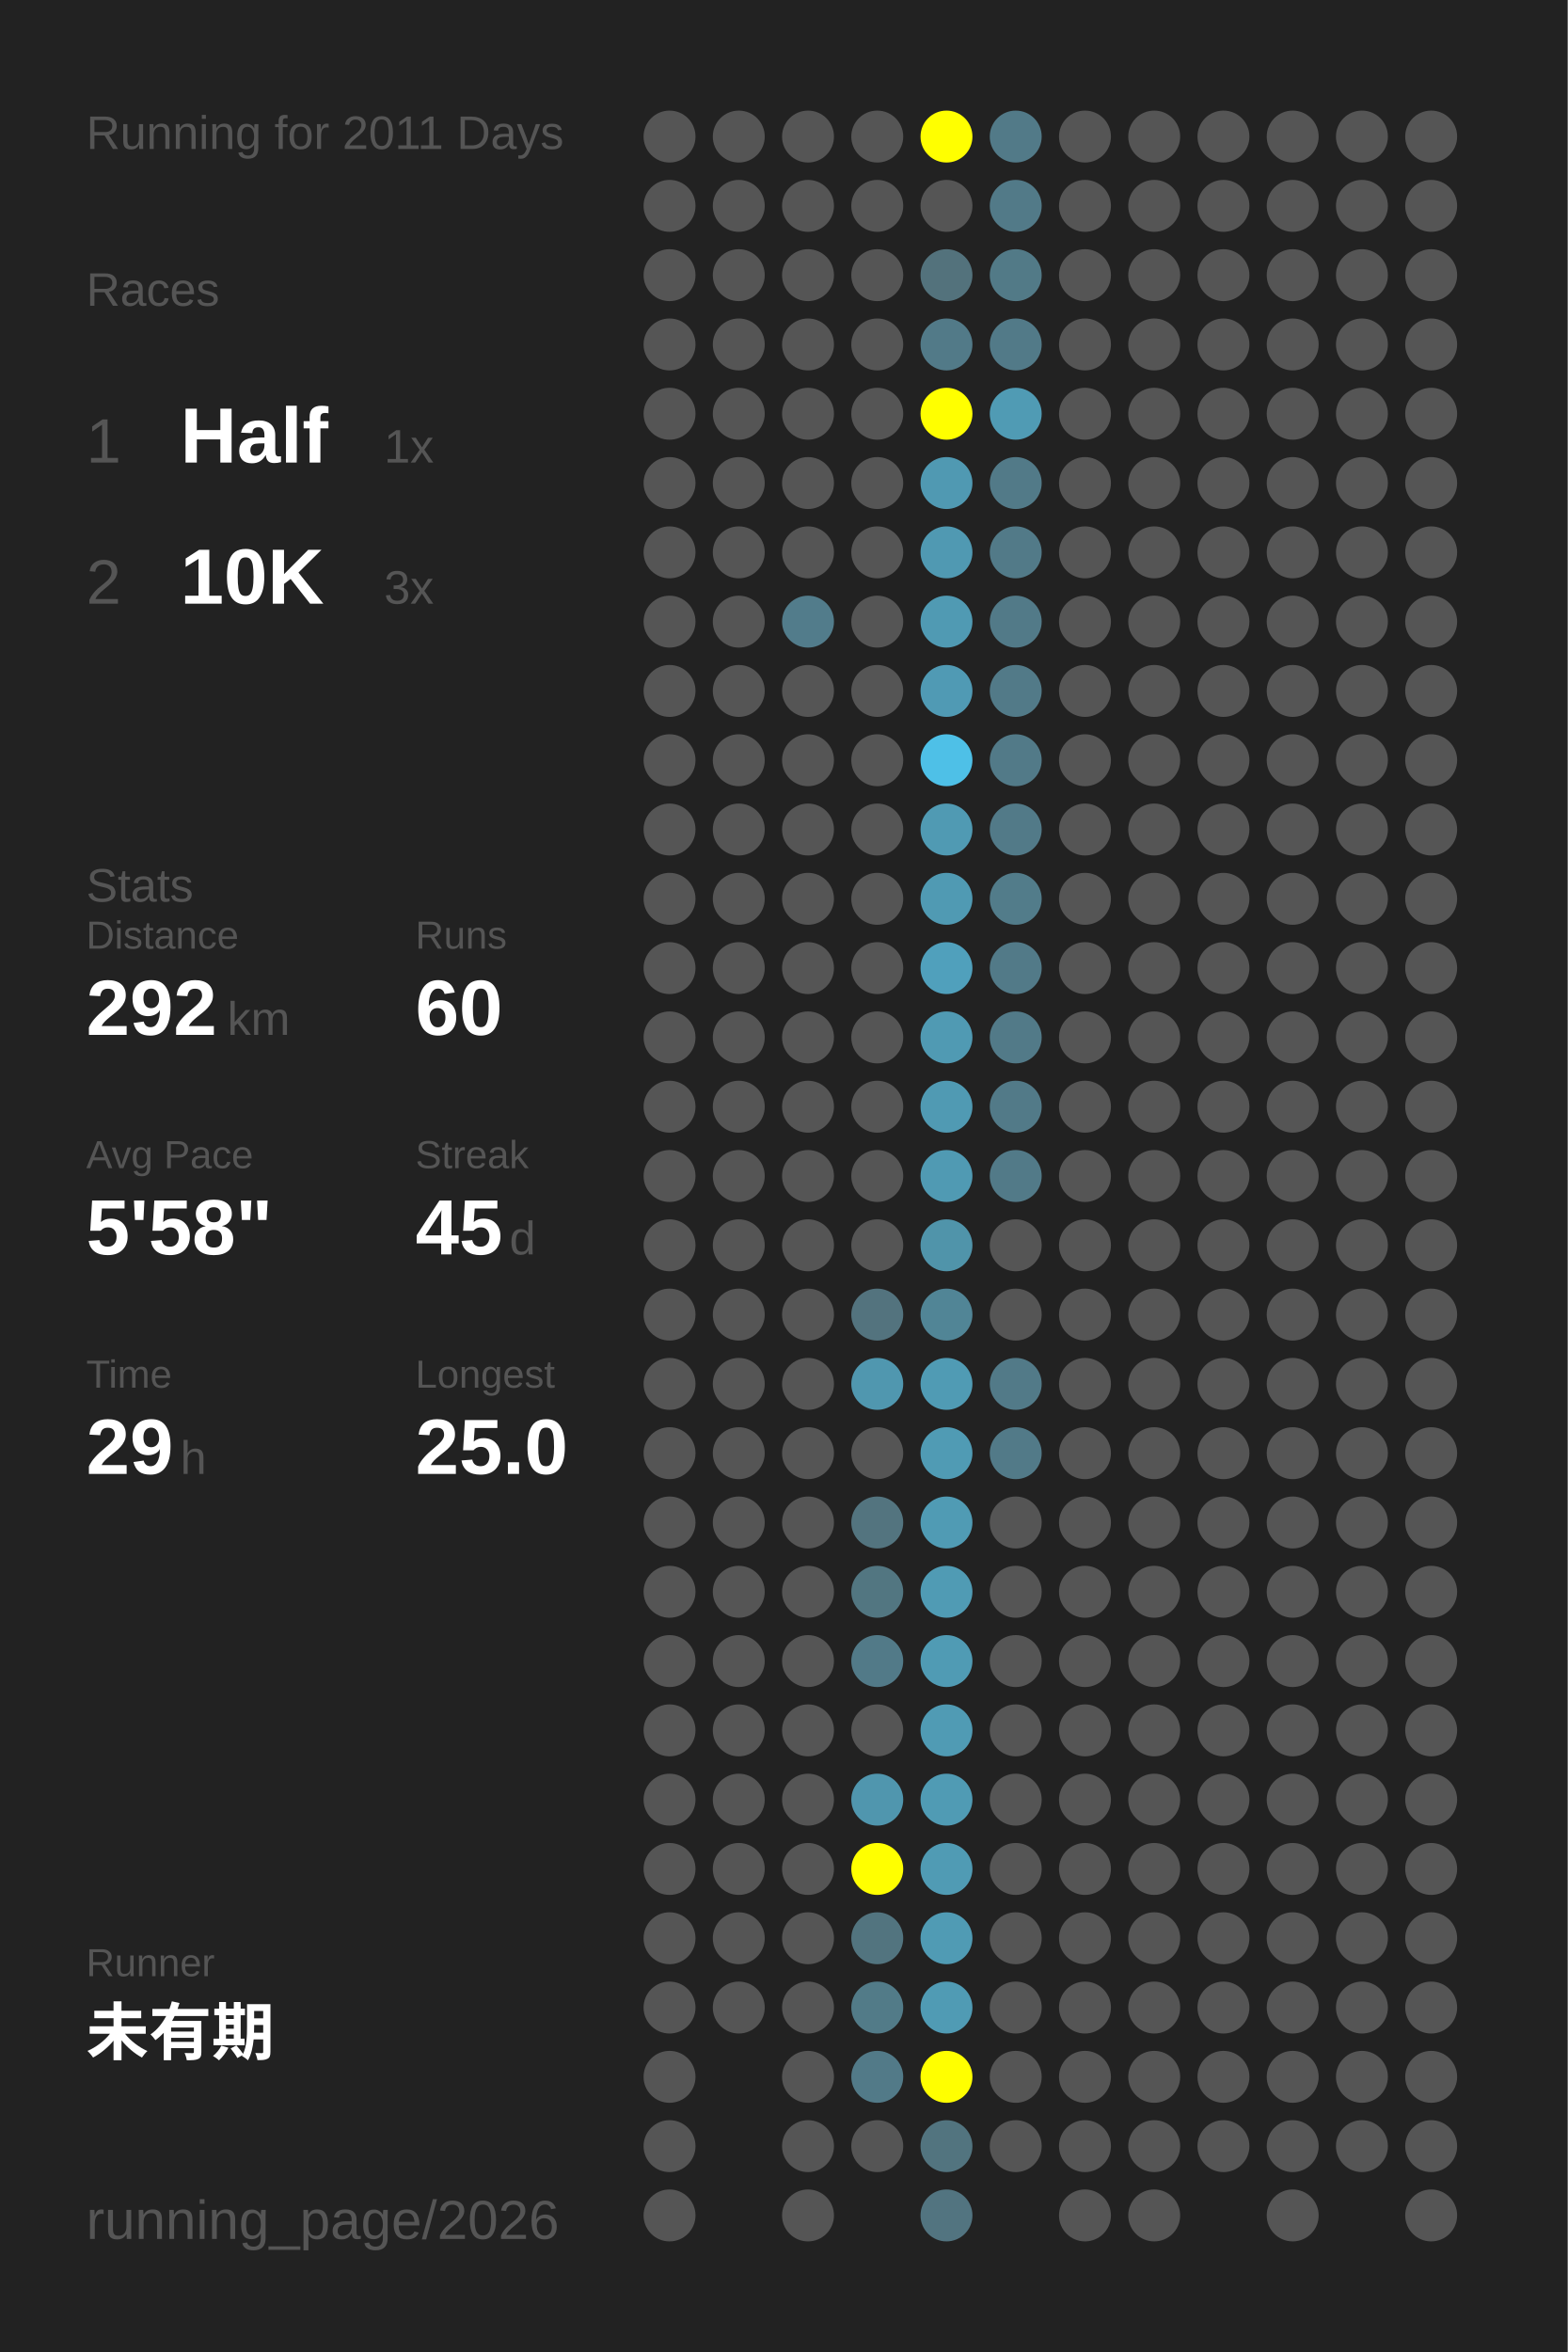
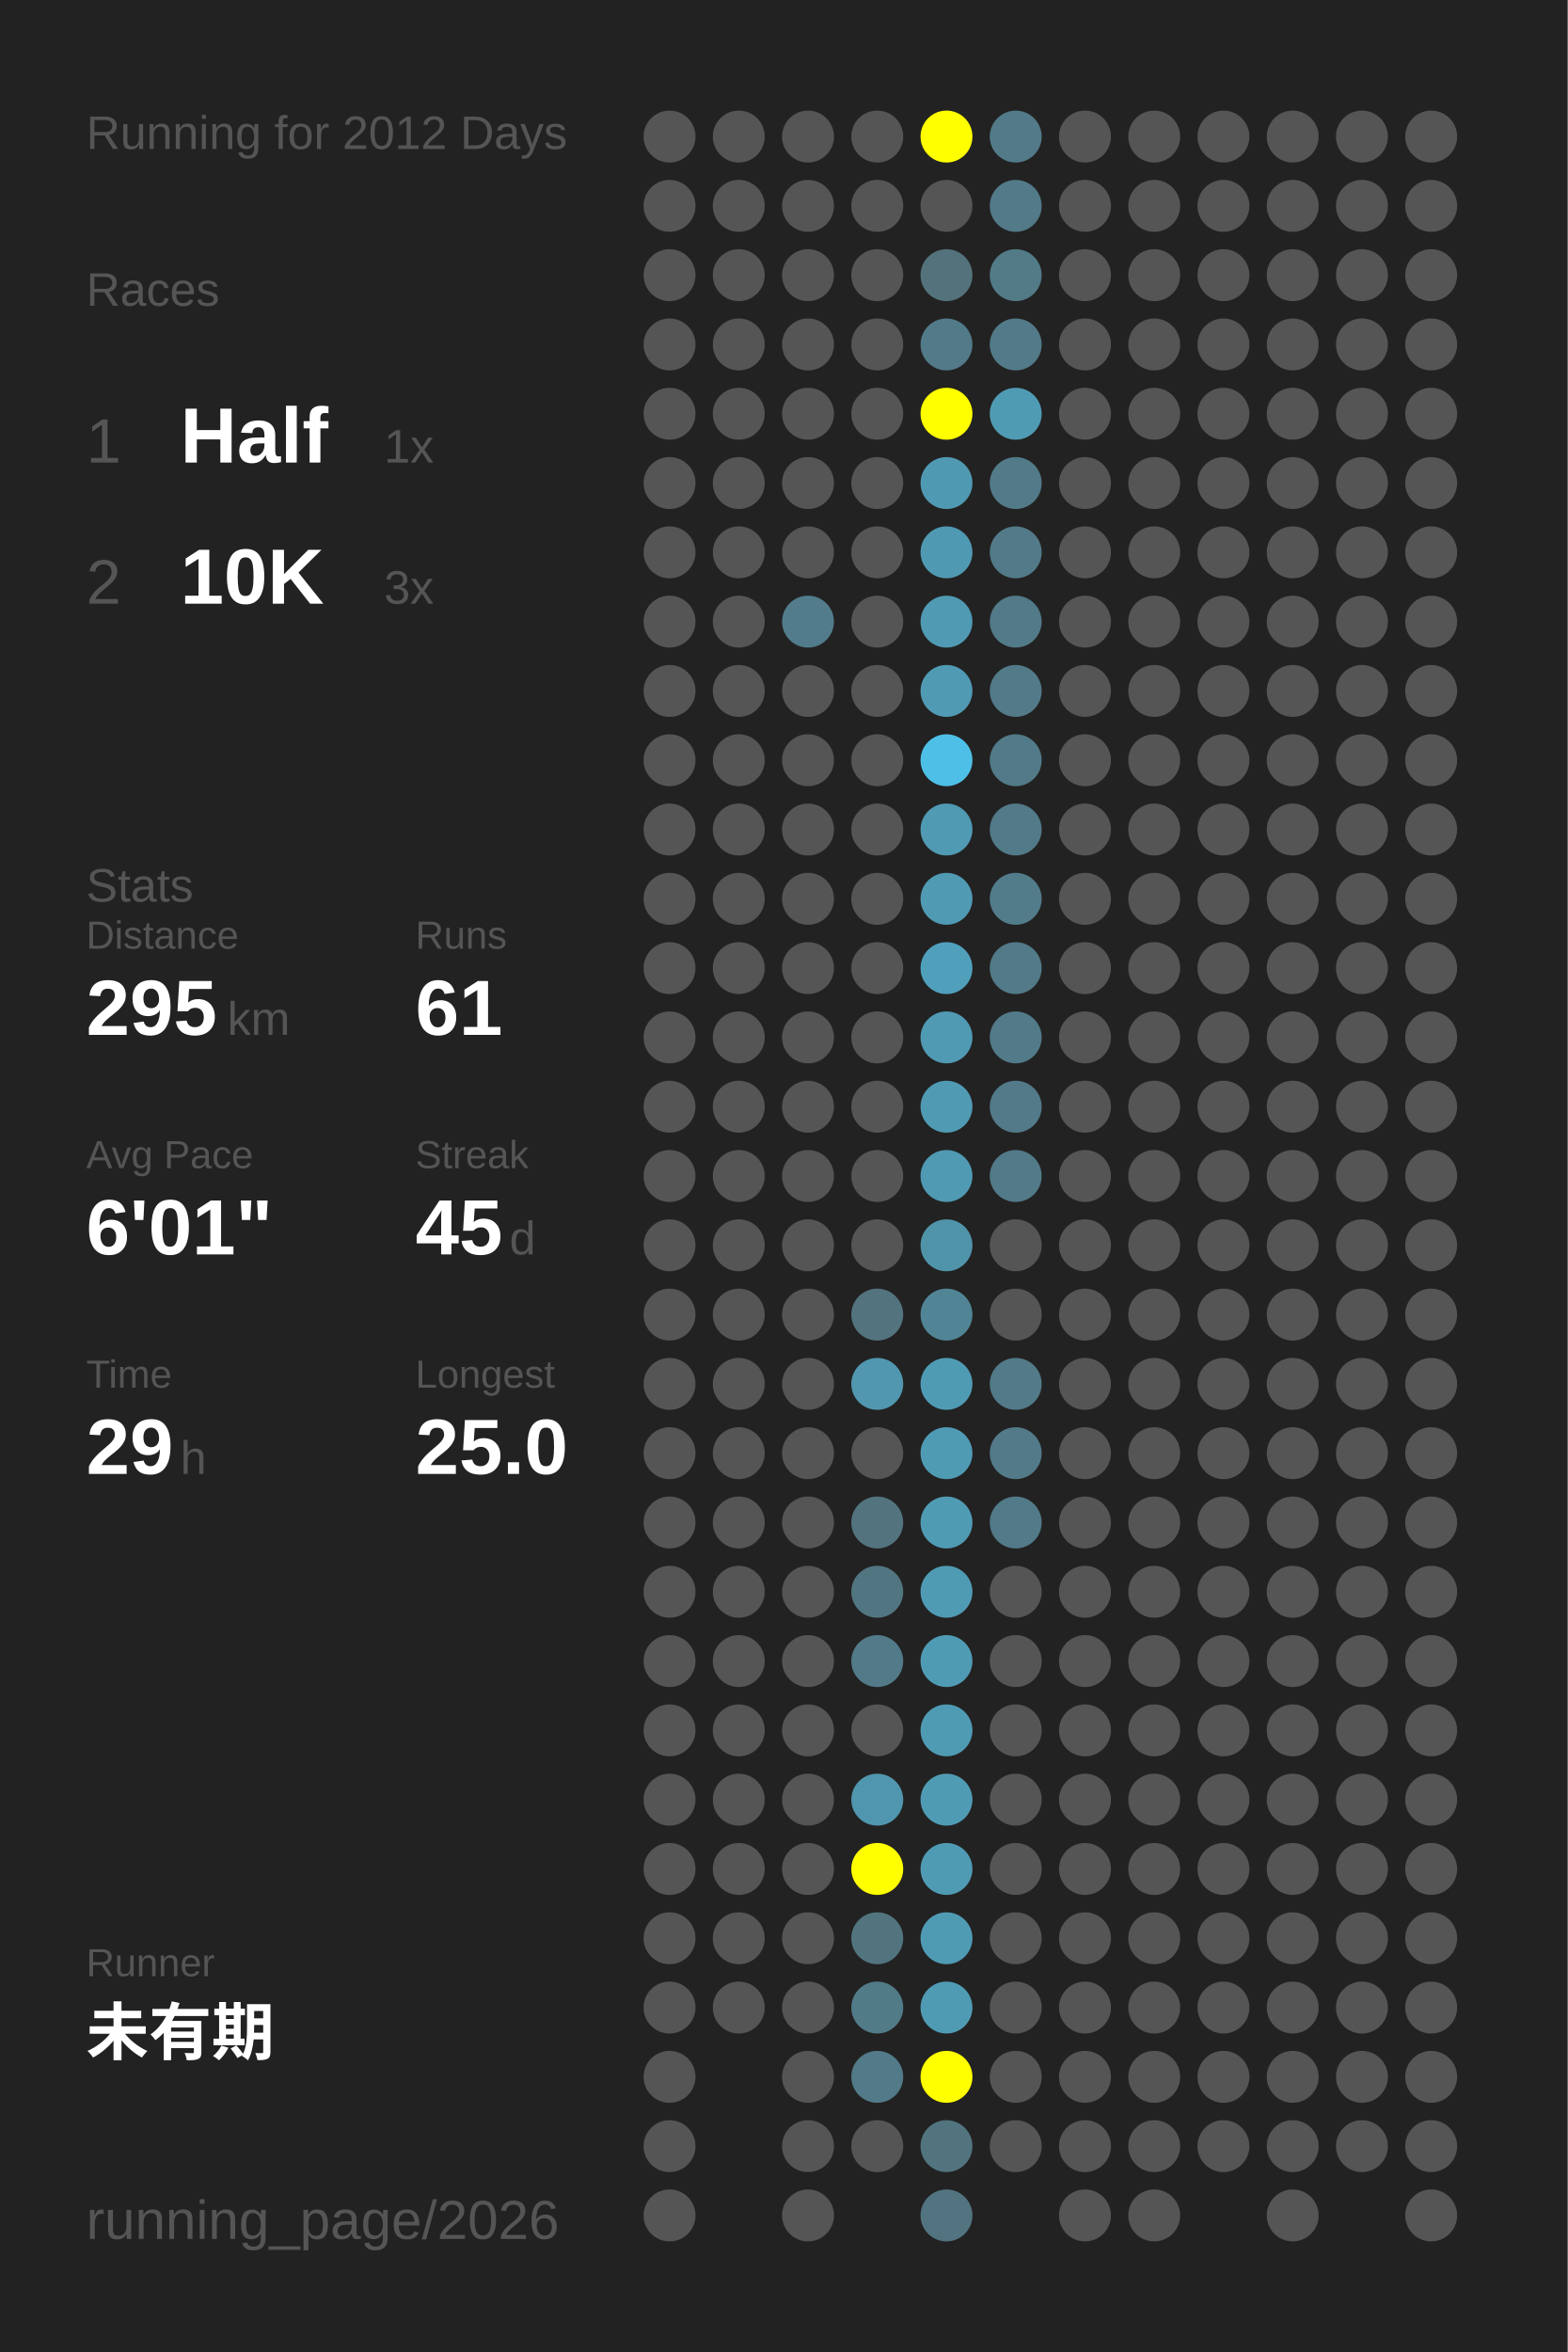
<svg xmlns="http://www.w3.org/2000/svg" baseProfile="full" height="300mm" version="1.1" viewBox="0,0,200,300" width="200mm">
  <defs />
  <rect fill="#222222" height="300" width="200" x="0" y="0" />
-   <text fill="#555555" style="font-size:6px; font-family:Arial;" x="11" y="19">Running for 2011 Days</text>
+   <text fill="#555555" style="font-size:6px; font-family:Arial;" x="11" y="19">Running for 2012 Days</text>
  <text fill="#555555" style="font-size:6px; font-family:Arial;" x="11" y="39">Races</text>
  <text fill="#555555" style="font-size:8px; font-family:Arial;" x="11" y="59">1</text>
  <text fill="#FFFFFF" style="font-size:10px; font-family:Arial; font-weight:bold;" x="23" y="59">Half</text>
  <text fill="#555555" style="font-size:6px; font-family:Arial;" x="49" y="59">1x</text>
  <text fill="#555555" style="font-size:8px; font-family:Arial;" x="11" y="77">2</text>
  <text fill="#FFFFFF" style="font-size:10px; font-family:Arial; font-weight:bold;" x="23" y="77">10K</text>
  <text fill="#555555" style="font-size:6px; font-family:Arial;" x="49" y="77">3x</text>
  <text fill="#555555" style="font-size:6px; font-family:Arial;" x="11" y="115">Stats</text>
  <text fill="#555555" style="font-size:5px; font-family:Arial;" x="11" y="121">Distance</text>
-   <text fill="#FFFFFF" style="font-size:10px; font-family:Arial; font-weight:bold;" x="11" y="132">292</text>
+   <text fill="#FFFFFF" style="font-size:10px; font-family:Arial; font-weight:bold;" x="11" y="132">295</text>
  <text fill="#555555" style="font-size:6px; font-family:Arial;" x="29" y="132">km</text>
  <text fill="#555555" style="font-size:5px; font-family:Arial;" x="53" y="121">Runs</text>
-   <text fill="#FFFFFF" style="font-size:10px; font-family:Arial; font-weight:bold;" x="53" y="132">60</text>
+   <text fill="#FFFFFF" style="font-size:10px; font-family:Arial; font-weight:bold;" x="53" y="132">61</text>
  <text fill="#555555" style="font-size:5px; font-family:Arial;" x="11" y="149">Avg Pace</text>
-   <text fill="#FFFFFF" style="font-size:10px; font-family:Arial; font-weight:bold;" x="11" y="160">5'58"</text>
+   <text fill="#FFFFFF" style="font-size:10px; font-family:Arial; font-weight:bold;" x="11" y="160">6'01"</text>
  <text fill="#555555" style="font-size:5px; font-family:Arial;" x="53" y="149">Streak</text>
  <text fill="#FFFFFF" style="font-size:10px; font-family:Arial; font-weight:bold;" x="53" y="160">45</text>
  <text fill="#555555" style="font-size:6px; font-family:Arial;" x="65" y="160">d</text>
  <text fill="#555555" style="font-size:5px; font-family:Arial;" x="11" y="177">Time</text>
  <text fill="#FFFFFF" style="font-size:10px; font-family:Arial; font-weight:bold;" x="11" y="188">29</text>
  <text fill="#555555" style="font-size:6px; font-family:Arial;" x="23" y="188">h</text>
  <text fill="#555555" style="font-size:5px; font-family:Arial;" x="53" y="177">Longest</text>
  <text fill="#FFFFFF" style="font-size:10px; font-family:Arial; font-weight:bold;" x="53" y="188">25.0</text>
  <text fill="#555555" style="font-size:5px; font-family:Arial;" x="11" y="252.065">Runner</text>
  <text fill="#FFFFFF" style="font-size:8px; font-family:Arial; font-weight:bold;" x="11" y="262.065">未有期</text>
  <text fill="#555555" style="font-size:7px; font-family:Arial;" x="11" y="285.581">running_page/2026</text>
  <circle cx="85.417" cy="17.419" fill="#555555" r="3.312" />
  <circle cx="85.417" cy="26.258" fill="#555555" r="3.312" />
  <circle cx="85.417" cy="35.097" fill="#555555" r="3.312" />
  <circle cx="85.417" cy="43.935" fill="#555555" r="3.312" />
  <circle cx="85.417" cy="52.774" fill="#555555" r="3.312" />
  <circle cx="85.417" cy="61.613" fill="#555555" r="3.312" />
  <circle cx="85.417" cy="70.452" fill="#555555" r="3.312" />
  <circle cx="85.417" cy="79.29" fill="#555555" r="3.312" />
  <circle cx="85.417" cy="88.129" fill="#555555" r="3.312" />
  <circle cx="85.417" cy="96.968" fill="#555555" r="3.312" />
  <circle cx="85.417" cy="105.806" fill="#555555" r="3.312" />
  <circle cx="85.417" cy="114.645" fill="#555555" r="3.312" />
  <circle cx="85.417" cy="123.484" fill="#555555" r="3.312" />
  <circle cx="85.417" cy="132.323" fill="#555555" r="3.312" />
  <circle cx="85.417" cy="141.161" fill="#555555" r="3.312" />
  <circle cx="85.417" cy="150" fill="#555555" r="3.312" />
  <circle cx="85.417" cy="158.839" fill="#555555" r="3.312" />
  <circle cx="85.417" cy="167.677" fill="#555555" r="3.312" />
  <circle cx="85.417" cy="176.516" fill="#555555" r="3.312" />
  <circle cx="85.417" cy="185.355" fill="#555555" r="3.312" />
  <circle cx="85.417" cy="194.194" fill="#555555" r="3.312" />
  <circle cx="85.417" cy="203.032" fill="#555555" r="3.312" />
  <circle cx="85.417" cy="211.871" fill="#555555" r="3.312" />
  <circle cx="85.417" cy="220.71" fill="#555555" r="3.312" />
  <circle cx="85.417" cy="229.548" fill="#555555" r="3.312" />
  <circle cx="85.417" cy="238.387" fill="#555555" r="3.312" />
  <circle cx="85.417" cy="247.226" fill="#555555" r="3.312" />
  <circle cx="85.417" cy="256.065" fill="#555555" r="3.312" />
  <circle cx="85.417" cy="264.903" fill="#555555" r="3.312" />
  <circle cx="85.417" cy="273.742" fill="#555555" r="3.312" />
  <circle cx="85.417" cy="282.581" fill="#555555" r="3.312" />
  <circle cx="94.25" cy="17.419" fill="#555555" r="3.312" />
  <circle cx="94.25" cy="26.258" fill="#555555" r="3.312" />
  <circle cx="94.25" cy="35.097" fill="#555555" r="3.312" />
  <circle cx="94.25" cy="43.935" fill="#555555" r="3.312" />
  <circle cx="94.25" cy="52.774" fill="#555555" r="3.312" />
  <circle cx="94.25" cy="61.613" fill="#555555" r="3.312" />
  <circle cx="94.25" cy="70.452" fill="#555555" r="3.312" />
  <circle cx="94.25" cy="79.29" fill="#555555" r="3.312" />
  <circle cx="94.25" cy="88.129" fill="#555555" r="3.312" />
  <circle cx="94.25" cy="96.968" fill="#555555" r="3.312" />
  <circle cx="94.25" cy="105.806" fill="#555555" r="3.312" />
  <circle cx="94.25" cy="114.645" fill="#555555" r="3.312" />
  <circle cx="94.25" cy="123.484" fill="#555555" r="3.312" />
  <circle cx="94.25" cy="132.323" fill="#555555" r="3.312" />
  <circle cx="94.25" cy="141.161" fill="#555555" r="3.312" />
  <circle cx="94.25" cy="150" fill="#555555" r="3.312" />
  <circle cx="94.25" cy="158.839" fill="#555555" r="3.312" />
  <circle cx="94.25" cy="167.677" fill="#555555" r="3.312" />
  <circle cx="94.25" cy="176.516" fill="#555555" r="3.312" />
  <circle cx="94.25" cy="185.355" fill="#555555" r="3.312" />
  <circle cx="94.25" cy="194.194" fill="#555555" r="3.312" />
  <circle cx="94.25" cy="203.032" fill="#555555" r="3.312" />
  <circle cx="94.25" cy="211.871" fill="#555555" r="3.312" />
  <circle cx="94.25" cy="220.71" fill="#555555" r="3.312" />
  <circle cx="94.25" cy="229.548" fill="#555555" r="3.312" />
  <circle cx="94.25" cy="238.387" fill="#555555" r="3.312" />
  <circle cx="94.25" cy="247.226" fill="#555555" r="3.312" />
  <circle cx="94.25" cy="256.065" fill="#555555" r="3.312" />
  <circle cx="103.083" cy="17.419" fill="#555555" r="3.312" />
  <circle cx="103.083" cy="26.258" fill="#555555" r="3.312" />
  <circle cx="103.083" cy="35.097" fill="#555555" r="3.312" />
  <circle cx="103.083" cy="43.935" fill="#555555" r="3.312" />
  <circle cx="103.083" cy="52.774" fill="#555555" r="3.312" />
  <circle cx="103.083" cy="61.613" fill="#555555" r="3.312" />
  <circle cx="103.083" cy="70.452" fill="#555555" r="3.312" />
  <circle cx="103.083" cy="79.29" fill="#527c8b" r="3.312" />
  <circle cx="103.083" cy="88.129" fill="#555555" r="3.312" />
  <circle cx="103.083" cy="96.968" fill="#555555" r="3.312" />
  <circle cx="103.083" cy="105.806" fill="#555555" r="3.312" />
  <circle cx="103.083" cy="114.645" fill="#555555" r="3.312" />
  <circle cx="103.083" cy="123.484" fill="#555555" r="3.312" />
  <circle cx="103.083" cy="132.323" fill="#555555" r="3.312" />
  <circle cx="103.083" cy="141.161" fill="#555555" r="3.312" />
  <circle cx="103.083" cy="150" fill="#555555" r="3.312" />
  <circle cx="103.083" cy="158.839" fill="#555555" r="3.312" />
  <circle cx="103.083" cy="167.677" fill="#555555" r="3.312" />
  <circle cx="103.083" cy="176.516" fill="#555555" r="3.312" />
  <circle cx="103.083" cy="185.355" fill="#555555" r="3.312" />
  <circle cx="103.083" cy="194.194" fill="#555555" r="3.312" />
  <circle cx="103.083" cy="203.032" fill="#555555" r="3.312" />
  <circle cx="103.083" cy="211.871" fill="#555555" r="3.312" />
  <circle cx="103.083" cy="220.71" fill="#555555" r="3.312" />
  <circle cx="103.083" cy="229.548" fill="#555555" r="3.312" />
  <circle cx="103.083" cy="238.387" fill="#555555" r="3.312" />
  <circle cx="103.083" cy="247.226" fill="#555555" r="3.312" />
  <circle cx="103.083" cy="256.065" fill="#555555" r="3.312" />
  <circle cx="103.083" cy="264.903" fill="#555555" r="3.312" />
  <circle cx="103.083" cy="273.742" fill="#555555" r="3.312" />
  <circle cx="103.083" cy="282.581" fill="#555555" r="3.312" />
  <circle cx="111.917" cy="17.419" fill="#555555" r="3.312" />
  <circle cx="111.917" cy="26.258" fill="#555555" r="3.312" />
  <circle cx="111.917" cy="35.097" fill="#555555" r="3.312" />
  <circle cx="111.917" cy="43.935" fill="#555555" r="3.312" />
  <circle cx="111.917" cy="52.774" fill="#555555" r="3.312" />
  <circle cx="111.917" cy="61.613" fill="#555555" r="3.312" />
  <circle cx="111.917" cy="70.452" fill="#555555" r="3.312" />
  <circle cx="111.917" cy="79.29" fill="#555555" r="3.312" />
  <circle cx="111.917" cy="88.129" fill="#555555" r="3.312" />
  <circle cx="111.917" cy="96.968" fill="#555555" r="3.312" />
  <circle cx="111.917" cy="105.806" fill="#555555" r="3.312" />
  <circle cx="111.917" cy="114.645" fill="#555555" r="3.312" />
  <circle cx="111.917" cy="123.484" fill="#555555" r="3.312" />
  <circle cx="111.917" cy="132.323" fill="#555555" r="3.312" />
  <circle cx="111.917" cy="141.161" fill="#555555" r="3.312" />
  <circle cx="111.917" cy="150" fill="#555555" r="3.312" />
  <circle cx="111.917" cy="158.839" fill="#555555" r="3.312" />
  <circle cx="111.917" cy="167.677" fill="#53737e" r="3.312" />
  <circle cx="111.917" cy="176.516" fill="#5097af" r="3.312" />
  <circle cx="111.917" cy="185.355" fill="#555555" r="3.312" />
  <circle cx="111.917" cy="194.194" fill="#53747f" r="3.312" />
  <circle cx="111.917" cy="203.032" fill="#527681" r="3.312" />
  <circle cx="111.917" cy="211.871" fill="#527a88" r="3.312" />
  <circle cx="111.917" cy="220.71" fill="#555555" r="3.312" />
  <circle cx="111.917" cy="229.548" fill="#5096ae" r="3.312" />
  <circle cx="111.917" cy="238.387" fill="#FFFF00" r="3.312" />
  <circle cx="111.917" cy="247.226" fill="#52747f" r="3.312" />
  <circle cx="111.917" cy="256.065" fill="#527b88" r="3.312" />
  <circle cx="111.917" cy="264.903" fill="#527a88" r="3.312" />
  <circle cx="111.917" cy="273.742" fill="#555555" r="3.312" />
  <circle cx="120.75" cy="17.419" fill="#FFFF00" r="3.312" />
  <circle cx="120.75" cy="26.258" fill="#555555" r="3.312" />
  <circle cx="120.75" cy="35.097" fill="#53727c" r="3.312" />
  <circle cx="120.75" cy="43.935" fill="#527a88" r="3.312" />
  <circle cx="120.75" cy="52.774" fill="#FFFF00" r="3.312" />
  <circle cx="120.75" cy="61.613" fill="#5099b2" r="3.312" />
  <circle cx="120.75" cy="70.452" fill="#5099b2" r="3.312" />
  <circle cx="120.75" cy="79.29" fill="#509ab3" r="3.312" />
  <circle cx="120.75" cy="88.129" fill="#509ab4" r="3.312" />
  <circle cx="120.75" cy="96.968" fill="#4ec0e7" r="3.312" />
  <circle cx="120.75" cy="105.806" fill="#509ab3" r="3.312" />
  <circle cx="120.75" cy="114.645" fill="#509ab3" r="3.312" />
  <circle cx="120.75" cy="123.484" fill="#50a0bc" r="3.312" />
  <circle cx="120.75" cy="132.323" fill="#509ab3" r="3.312" />
  <circle cx="120.75" cy="141.161" fill="#509ab3" r="3.312" />
  <circle cx="120.75" cy="150" fill="#509ab3" r="3.312" />
  <circle cx="120.75" cy="158.839" fill="#5094aa" r="3.312" />
  <circle cx="120.75" cy="167.677" fill="#518596" r="3.312" />
  <circle cx="120.75" cy="176.516" fill="#509bb4" r="3.312" />
  <circle cx="120.75" cy="185.355" fill="#509bb4" r="3.312" />
  <circle cx="120.75" cy="194.194" fill="#509bb4" r="3.312" />
  <circle cx="120.75" cy="203.032" fill="#509bb4" r="3.312" />
  <circle cx="120.75" cy="211.871" fill="#509bb4" r="3.312" />
  <circle cx="120.75" cy="220.71" fill="#509bb4" r="3.312" />
  <circle cx="120.75" cy="229.548" fill="#509bb4" r="3.312" />
  <circle cx="120.75" cy="238.387" fill="#509bb4" r="3.312" />
  <circle cx="120.75" cy="247.226" fill="#509bb4" r="3.312" />
  <circle cx="120.75" cy="256.065" fill="#509bb4" r="3.312" />
  <circle cx="120.75" cy="264.903" fill="#FFFF00" r="3.312" />
  <circle cx="120.75" cy="273.742" fill="#52747f" r="3.312" />
  <circle cx="120.75" cy="282.581" fill="#527480" r="3.312" />
  <circle cx="129.583" cy="17.419" fill="#527a88" r="3.312" />
  <circle cx="129.583" cy="26.258" fill="#527a88" r="3.312" />
  <circle cx="129.583" cy="35.097" fill="#527a87" r="3.312" />
  <circle cx="129.583" cy="43.935" fill="#527a88" r="3.312" />
  <circle cx="129.583" cy="52.774" fill="#509bb4" r="3.312" />
  <circle cx="129.583" cy="61.613" fill="#527a88" r="3.312" />
  <circle cx="129.583" cy="70.452" fill="#527a88" r="3.312" />
  <circle cx="129.583" cy="79.29" fill="#527a88" r="3.312" />
  <circle cx="129.583" cy="88.129" fill="#527a88" r="3.312" />
  <circle cx="129.583" cy="96.968" fill="#527a88" r="3.312" />
  <circle cx="129.583" cy="105.806" fill="#527a88" r="3.312" />
  <circle cx="129.583" cy="114.645" fill="#527c8a" r="3.312" />
  <circle cx="129.583" cy="123.484" fill="#527a88" r="3.312" />
  <circle cx="129.583" cy="132.323" fill="#527a88" r="3.312" />
  <circle cx="129.583" cy="141.161" fill="#527a88" r="3.312" />
  <circle cx="129.583" cy="150" fill="#527a88" r="3.312" />
  <circle cx="129.583" cy="158.839" fill="#555555" r="3.312" />
  <circle cx="129.583" cy="167.677" fill="#555555" r="3.312" />
  <circle cx="129.583" cy="176.516" fill="#527a88" r="3.312" />
  <circle cx="129.583" cy="185.355" fill="#527a88" r="3.312" />
-   <circle cx="129.583" cy="194.194" fill="#555555" r="3.312" />
+   <circle cx="129.583" cy="194.194" fill="#527a88" r="3.312" />
  <circle cx="129.583" cy="203.032" fill="#555555" r="3.312" />
  <circle cx="129.583" cy="211.871" fill="#555555" r="3.312" />
  <circle cx="129.583" cy="220.71" fill="#555555" r="3.312" />
  <circle cx="129.583" cy="229.548" fill="#555555" r="3.312" />
  <circle cx="129.583" cy="238.387" fill="#555555" r="3.312" />
  <circle cx="129.583" cy="247.226" fill="#555555" r="3.312" />
  <circle cx="129.583" cy="256.065" fill="#555555" r="3.312" />
  <circle cx="129.583" cy="264.903" fill="#555555" r="3.312" />
  <circle cx="129.583" cy="273.742" fill="#555555" r="3.312" />
  <circle cx="138.417" cy="17.419" fill="#555555" r="3.312" />
  <circle cx="138.417" cy="26.258" fill="#555555" r="3.312" />
  <circle cx="138.417" cy="35.097" fill="#555555" r="3.312" />
  <circle cx="138.417" cy="43.935" fill="#555555" r="3.312" />
  <circle cx="138.417" cy="52.774" fill="#555555" r="3.312" />
  <circle cx="138.417" cy="61.613" fill="#555555" r="3.312" />
  <circle cx="138.417" cy="70.452" fill="#555555" r="3.312" />
  <circle cx="138.417" cy="79.29" fill="#555555" r="3.312" />
  <circle cx="138.417" cy="88.129" fill="#555555" r="3.312" />
  <circle cx="138.417" cy="96.968" fill="#555555" r="3.312" />
  <circle cx="138.417" cy="105.806" fill="#555555" r="3.312" />
  <circle cx="138.417" cy="114.645" fill="#555555" r="3.312" />
  <circle cx="138.417" cy="123.484" fill="#555555" r="3.312" />
  <circle cx="138.417" cy="132.323" fill="#555555" r="3.312" />
  <circle cx="138.417" cy="141.161" fill="#555555" r="3.312" />
  <circle cx="138.417" cy="150" fill="#555555" r="3.312" />
  <circle cx="138.417" cy="158.839" fill="#555555" r="3.312" />
  <circle cx="138.417" cy="167.677" fill="#555555" r="3.312" />
  <circle cx="138.417" cy="176.516" fill="#555555" r="3.312" />
  <circle cx="138.417" cy="185.355" fill="#555555" r="3.312" />
  <circle cx="138.417" cy="194.194" fill="#555555" r="3.312" />
  <circle cx="138.417" cy="203.032" fill="#555555" r="3.312" />
  <circle cx="138.417" cy="211.871" fill="#555555" r="3.312" />
  <circle cx="138.417" cy="220.71" fill="#555555" r="3.312" />
  <circle cx="138.417" cy="229.548" fill="#555555" r="3.312" />
  <circle cx="138.417" cy="238.387" fill="#555555" r="3.312" />
  <circle cx="138.417" cy="247.226" fill="#555555" r="3.312" />
  <circle cx="138.417" cy="256.065" fill="#555555" r="3.312" />
  <circle cx="138.417" cy="264.903" fill="#555555" r="3.312" />
  <circle cx="138.417" cy="273.742" fill="#555555" r="3.312" />
  <circle cx="138.417" cy="282.581" fill="#555555" r="3.312" />
  <circle cx="147.25" cy="17.419" fill="#555555" r="3.312" />
  <circle cx="147.25" cy="26.258" fill="#555555" r="3.312" />
  <circle cx="147.25" cy="35.097" fill="#555555" r="3.312" />
  <circle cx="147.25" cy="43.935" fill="#555555" r="3.312" />
  <circle cx="147.25" cy="52.774" fill="#555555" r="3.312" />
  <circle cx="147.25" cy="61.613" fill="#555555" r="3.312" />
  <circle cx="147.25" cy="70.452" fill="#555555" r="3.312" />
  <circle cx="147.25" cy="79.29" fill="#555555" r="3.312" />
  <circle cx="147.25" cy="88.129" fill="#555555" r="3.312" />
  <circle cx="147.25" cy="96.968" fill="#555555" r="3.312" />
  <circle cx="147.25" cy="105.806" fill="#555555" r="3.312" />
  <circle cx="147.25" cy="114.645" fill="#555555" r="3.312" />
  <circle cx="147.25" cy="123.484" fill="#555555" r="3.312" />
  <circle cx="147.25" cy="132.323" fill="#555555" r="3.312" />
  <circle cx="147.25" cy="141.161" fill="#555555" r="3.312" />
  <circle cx="147.25" cy="150" fill="#555555" r="3.312" />
  <circle cx="147.25" cy="158.839" fill="#555555" r="3.312" />
  <circle cx="147.25" cy="167.677" fill="#555555" r="3.312" />
  <circle cx="147.25" cy="176.516" fill="#555555" r="3.312" />
  <circle cx="147.25" cy="185.355" fill="#555555" r="3.312" />
  <circle cx="147.25" cy="194.194" fill="#555555" r="3.312" />
  <circle cx="147.25" cy="203.032" fill="#555555" r="3.312" />
  <circle cx="147.25" cy="211.871" fill="#555555" r="3.312" />
  <circle cx="147.25" cy="220.71" fill="#555555" r="3.312" />
  <circle cx="147.25" cy="229.548" fill="#555555" r="3.312" />
  <circle cx="147.25" cy="238.387" fill="#555555" r="3.312" />
  <circle cx="147.25" cy="247.226" fill="#555555" r="3.312" />
  <circle cx="147.25" cy="256.065" fill="#555555" r="3.312" />
  <circle cx="147.25" cy="264.903" fill="#555555" r="3.312" />
  <circle cx="147.25" cy="273.742" fill="#555555" r="3.312" />
  <circle cx="147.25" cy="282.581" fill="#555555" r="3.312" />
  <circle cx="156.083" cy="17.419" fill="#555555" r="3.312" />
  <circle cx="156.083" cy="26.258" fill="#555555" r="3.312" />
  <circle cx="156.083" cy="35.097" fill="#555555" r="3.312" />
  <circle cx="156.083" cy="43.935" fill="#555555" r="3.312" />
  <circle cx="156.083" cy="52.774" fill="#555555" r="3.312" />
  <circle cx="156.083" cy="61.613" fill="#555555" r="3.312" />
  <circle cx="156.083" cy="70.452" fill="#555555" r="3.312" />
  <circle cx="156.083" cy="79.29" fill="#555555" r="3.312" />
  <circle cx="156.083" cy="88.129" fill="#555555" r="3.312" />
  <circle cx="156.083" cy="96.968" fill="#555555" r="3.312" />
  <circle cx="156.083" cy="105.806" fill="#555555" r="3.312" />
  <circle cx="156.083" cy="114.645" fill="#555555" r="3.312" />
  <circle cx="156.083" cy="123.484" fill="#555555" r="3.312" />
  <circle cx="156.083" cy="132.323" fill="#555555" r="3.312" />
  <circle cx="156.083" cy="141.161" fill="#555555" r="3.312" />
  <circle cx="156.083" cy="150" fill="#555555" r="3.312" />
  <circle cx="156.083" cy="158.839" fill="#555555" r="3.312" />
  <circle cx="156.083" cy="167.677" fill="#555555" r="3.312" />
  <circle cx="156.083" cy="176.516" fill="#555555" r="3.312" />
  <circle cx="156.083" cy="185.355" fill="#555555" r="3.312" />
  <circle cx="156.083" cy="194.194" fill="#555555" r="3.312" />
  <circle cx="156.083" cy="203.032" fill="#555555" r="3.312" />
  <circle cx="156.083" cy="211.871" fill="#555555" r="3.312" />
  <circle cx="156.083" cy="220.71" fill="#555555" r="3.312" />
  <circle cx="156.083" cy="229.548" fill="#555555" r="3.312" />
  <circle cx="156.083" cy="238.387" fill="#555555" r="3.312" />
  <circle cx="156.083" cy="247.226" fill="#555555" r="3.312" />
  <circle cx="156.083" cy="256.065" fill="#555555" r="3.312" />
  <circle cx="156.083" cy="264.903" fill="#555555" r="3.312" />
  <circle cx="156.083" cy="273.742" fill="#555555" r="3.312" />
  <circle cx="164.917" cy="17.419" fill="#555555" r="3.312" />
  <circle cx="164.917" cy="26.258" fill="#555555" r="3.312" />
  <circle cx="164.917" cy="35.097" fill="#555555" r="3.312" />
  <circle cx="164.917" cy="43.935" fill="#555555" r="3.312" />
  <circle cx="164.917" cy="52.774" fill="#555555" r="3.312" />
  <circle cx="164.917" cy="61.613" fill="#555555" r="3.312" />
  <circle cx="164.917" cy="70.452" fill="#555555" r="3.312" />
  <circle cx="164.917" cy="79.29" fill="#555555" r="3.312" />
  <circle cx="164.917" cy="88.129" fill="#555555" r="3.312" />
  <circle cx="164.917" cy="96.968" fill="#555555" r="3.312" />
  <circle cx="164.917" cy="105.806" fill="#555555" r="3.312" />
  <circle cx="164.917" cy="114.645" fill="#555555" r="3.312" />
  <circle cx="164.917" cy="123.484" fill="#555555" r="3.312" />
  <circle cx="164.917" cy="132.323" fill="#555555" r="3.312" />
  <circle cx="164.917" cy="141.161" fill="#555555" r="3.312" />
  <circle cx="164.917" cy="150" fill="#555555" r="3.312" />
  <circle cx="164.917" cy="158.839" fill="#555555" r="3.312" />
  <circle cx="164.917" cy="167.677" fill="#555555" r="3.312" />
  <circle cx="164.917" cy="176.516" fill="#555555" r="3.312" />
  <circle cx="164.917" cy="185.355" fill="#555555" r="3.312" />
  <circle cx="164.917" cy="194.194" fill="#555555" r="3.312" />
  <circle cx="164.917" cy="203.032" fill="#555555" r="3.312" />
  <circle cx="164.917" cy="211.871" fill="#555555" r="3.312" />
  <circle cx="164.917" cy="220.71" fill="#555555" r="3.312" />
  <circle cx="164.917" cy="229.548" fill="#555555" r="3.312" />
  <circle cx="164.917" cy="238.387" fill="#555555" r="3.312" />
  <circle cx="164.917" cy="247.226" fill="#555555" r="3.312" />
  <circle cx="164.917" cy="256.065" fill="#555555" r="3.312" />
  <circle cx="164.917" cy="264.903" fill="#555555" r="3.312" />
  <circle cx="164.917" cy="273.742" fill="#555555" r="3.312" />
  <circle cx="164.917" cy="282.581" fill="#555555" r="3.312" />
  <circle cx="173.75" cy="17.419" fill="#555555" r="3.312" />
  <circle cx="173.75" cy="26.258" fill="#555555" r="3.312" />
  <circle cx="173.75" cy="35.097" fill="#555555" r="3.312" />
  <circle cx="173.75" cy="43.935" fill="#555555" r="3.312" />
  <circle cx="173.75" cy="52.774" fill="#555555" r="3.312" />
  <circle cx="173.75" cy="61.613" fill="#555555" r="3.312" />
  <circle cx="173.75" cy="70.452" fill="#555555" r="3.312" />
  <circle cx="173.75" cy="79.29" fill="#555555" r="3.312" />
  <circle cx="173.75" cy="88.129" fill="#555555" r="3.312" />
  <circle cx="173.75" cy="96.968" fill="#555555" r="3.312" />
  <circle cx="173.75" cy="105.806" fill="#555555" r="3.312" />
  <circle cx="173.75" cy="114.645" fill="#555555" r="3.312" />
  <circle cx="173.75" cy="123.484" fill="#555555" r="3.312" />
  <circle cx="173.75" cy="132.323" fill="#555555" r="3.312" />
  <circle cx="173.75" cy="141.161" fill="#555555" r="3.312" />
  <circle cx="173.75" cy="150" fill="#555555" r="3.312" />
  <circle cx="173.75" cy="158.839" fill="#555555" r="3.312" />
  <circle cx="173.75" cy="167.677" fill="#555555" r="3.312" />
  <circle cx="173.75" cy="176.516" fill="#555555" r="3.312" />
  <circle cx="173.75" cy="185.355" fill="#555555" r="3.312" />
  <circle cx="173.75" cy="194.194" fill="#555555" r="3.312" />
  <circle cx="173.75" cy="203.032" fill="#555555" r="3.312" />
  <circle cx="173.75" cy="211.871" fill="#555555" r="3.312" />
  <circle cx="173.75" cy="220.71" fill="#555555" r="3.312" />
  <circle cx="173.75" cy="229.548" fill="#555555" r="3.312" />
  <circle cx="173.75" cy="238.387" fill="#555555" r="3.312" />
  <circle cx="173.75" cy="247.226" fill="#555555" r="3.312" />
  <circle cx="173.75" cy="256.065" fill="#555555" r="3.312" />
  <circle cx="173.75" cy="264.903" fill="#555555" r="3.312" />
  <circle cx="173.75" cy="273.742" fill="#555555" r="3.312" />
  <circle cx="182.583" cy="17.419" fill="#555555" r="3.312" />
  <circle cx="182.583" cy="26.258" fill="#555555" r="3.312" />
  <circle cx="182.583" cy="35.097" fill="#555555" r="3.312" />
  <circle cx="182.583" cy="43.935" fill="#555555" r="3.312" />
  <circle cx="182.583" cy="52.774" fill="#555555" r="3.312" />
  <circle cx="182.583" cy="61.613" fill="#555555" r="3.312" />
  <circle cx="182.583" cy="70.452" fill="#555555" r="3.312" />
  <circle cx="182.583" cy="79.29" fill="#555555" r="3.312" />
  <circle cx="182.583" cy="88.129" fill="#555555" r="3.312" />
  <circle cx="182.583" cy="96.968" fill="#555555" r="3.312" />
  <circle cx="182.583" cy="105.806" fill="#555555" r="3.312" />
  <circle cx="182.583" cy="114.645" fill="#555555" r="3.312" />
  <circle cx="182.583" cy="123.484" fill="#555555" r="3.312" />
  <circle cx="182.583" cy="132.323" fill="#555555" r="3.312" />
  <circle cx="182.583" cy="141.161" fill="#555555" r="3.312" />
  <circle cx="182.583" cy="150" fill="#555555" r="3.312" />
  <circle cx="182.583" cy="158.839" fill="#555555" r="3.312" />
  <circle cx="182.583" cy="167.677" fill="#555555" r="3.312" />
  <circle cx="182.583" cy="176.516" fill="#555555" r="3.312" />
  <circle cx="182.583" cy="185.355" fill="#555555" r="3.312" />
  <circle cx="182.583" cy="194.194" fill="#555555" r="3.312" />
  <circle cx="182.583" cy="203.032" fill="#555555" r="3.312" />
  <circle cx="182.583" cy="211.871" fill="#555555" r="3.312" />
  <circle cx="182.583" cy="220.71" fill="#555555" r="3.312" />
  <circle cx="182.583" cy="229.548" fill="#555555" r="3.312" />
  <circle cx="182.583" cy="238.387" fill="#555555" r="3.312" />
  <circle cx="182.583" cy="247.226" fill="#555555" r="3.312" />
  <circle cx="182.583" cy="256.065" fill="#555555" r="3.312" />
  <circle cx="182.583" cy="264.903" fill="#555555" r="3.312" />
  <circle cx="182.583" cy="273.742" fill="#555555" r="3.312" />
  <circle cx="182.583" cy="282.581" fill="#555555" r="3.312" />
</svg>
